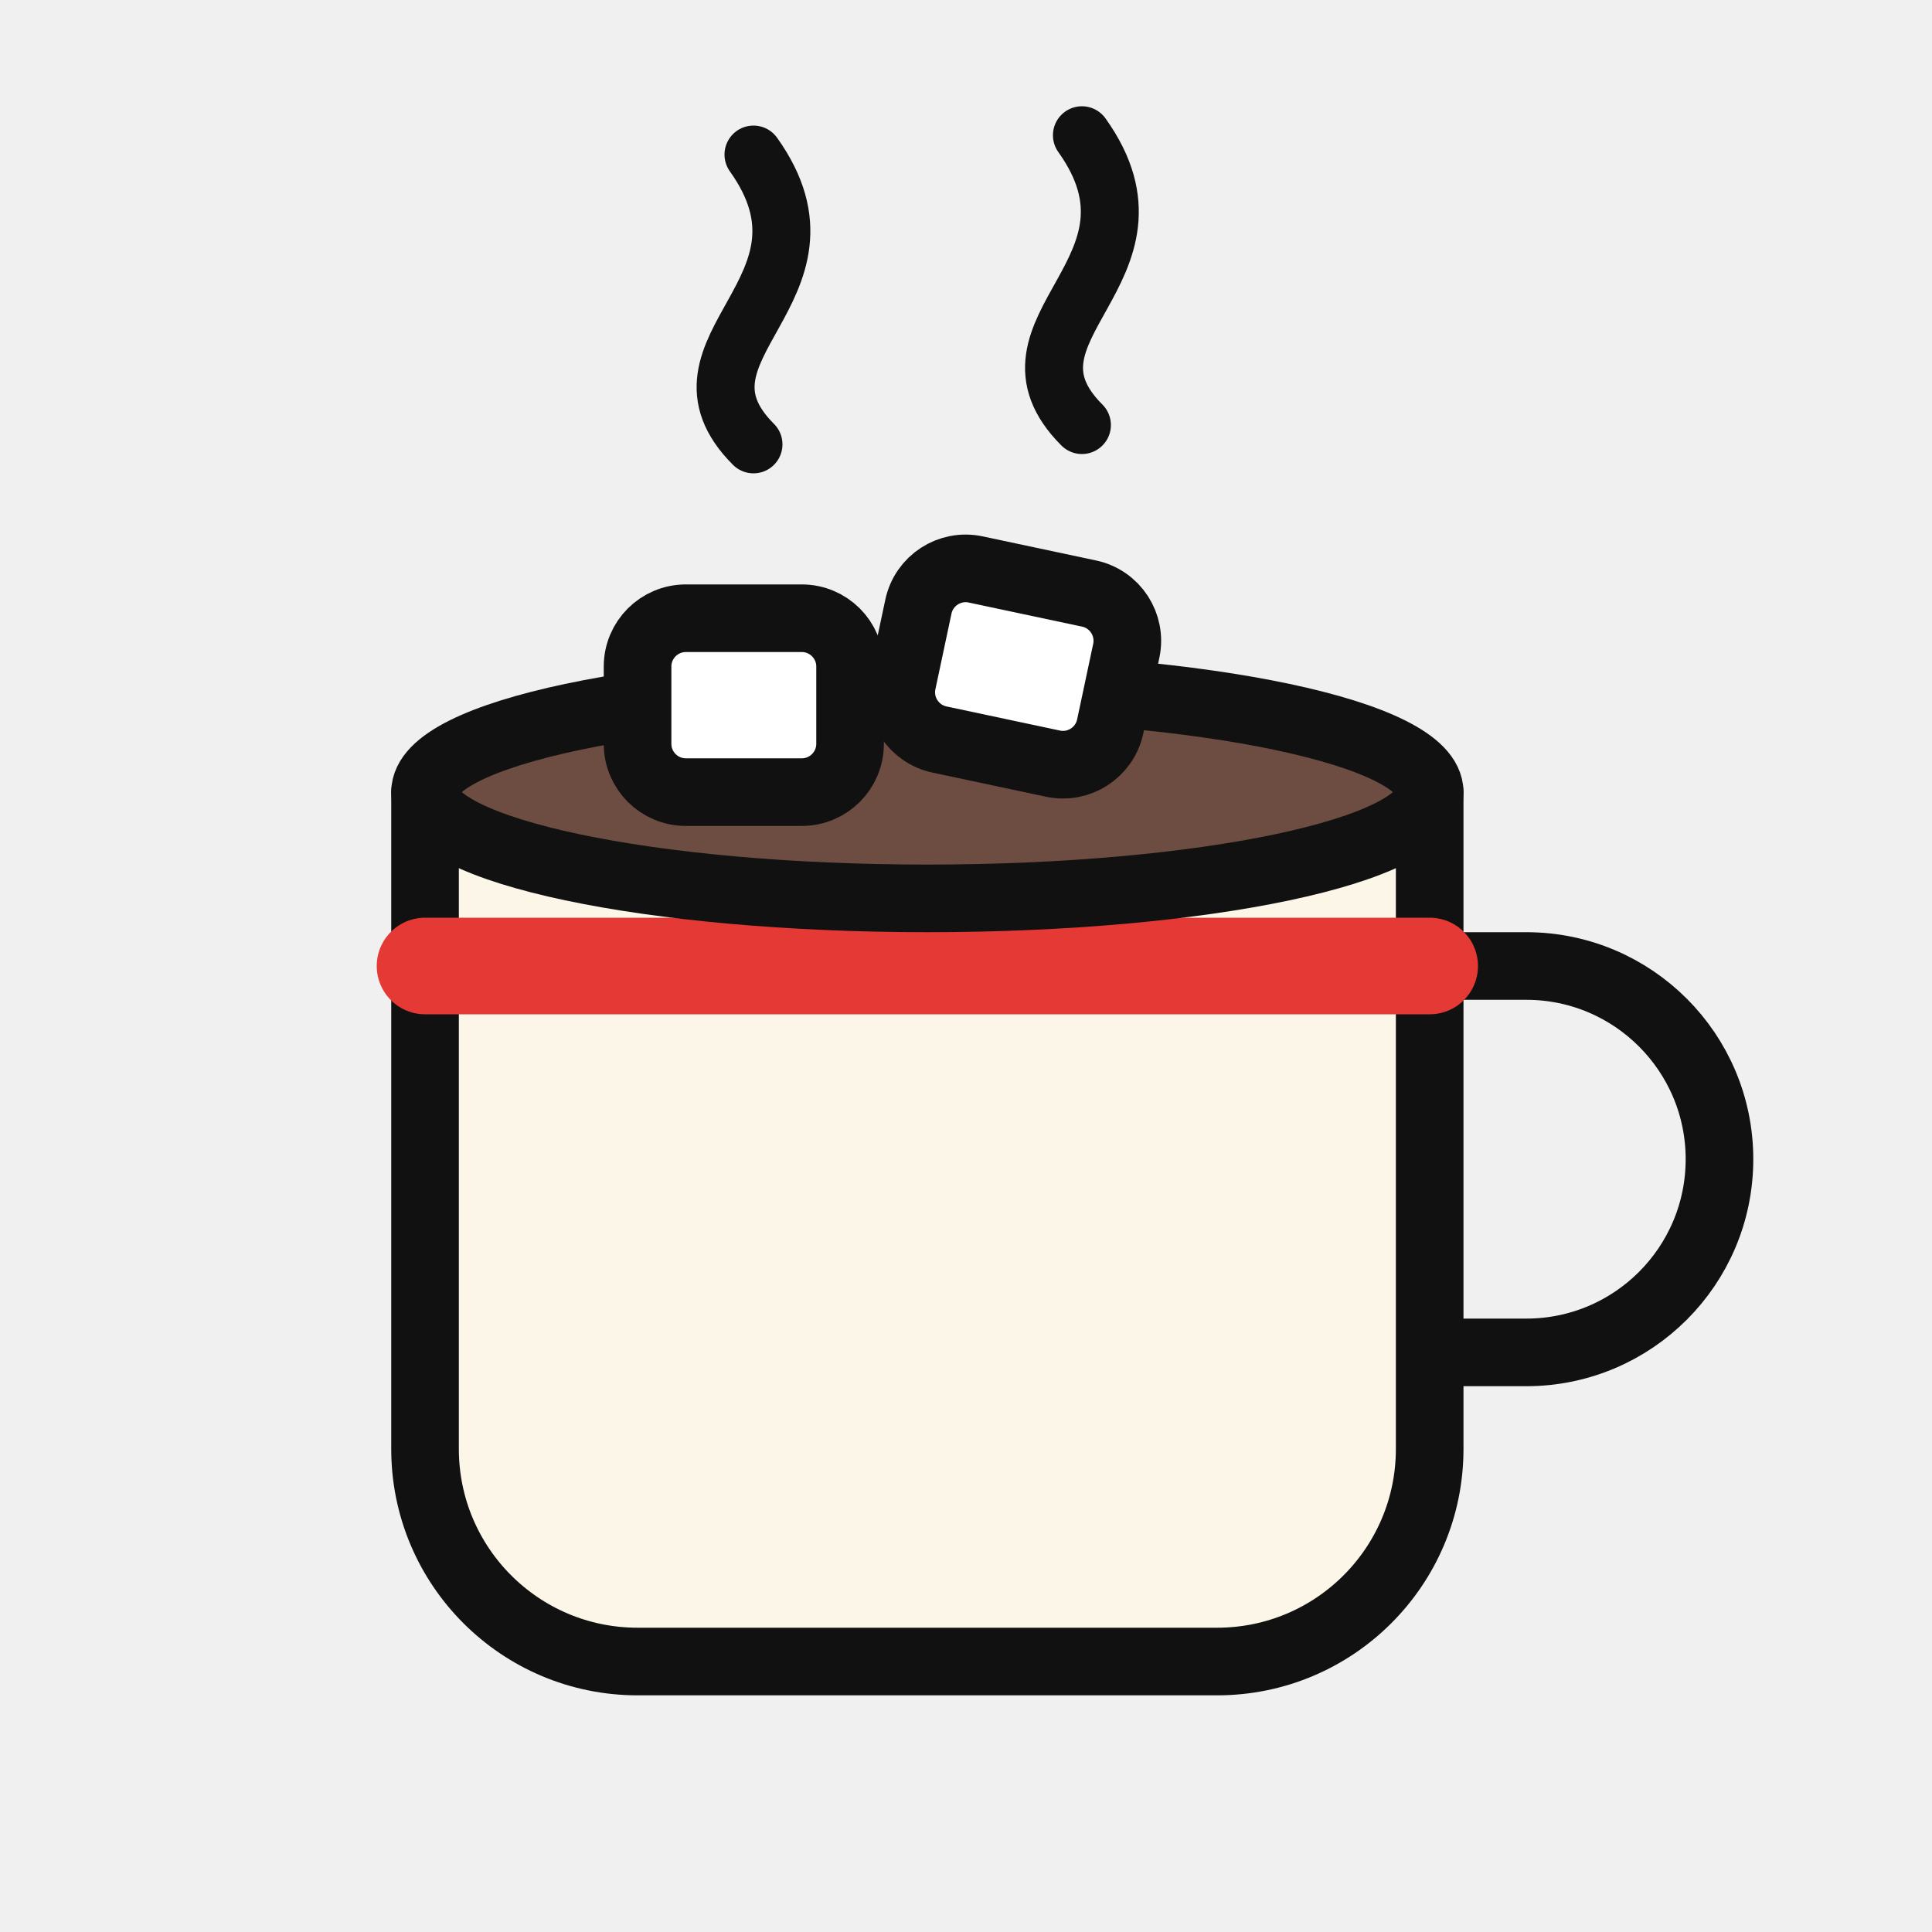
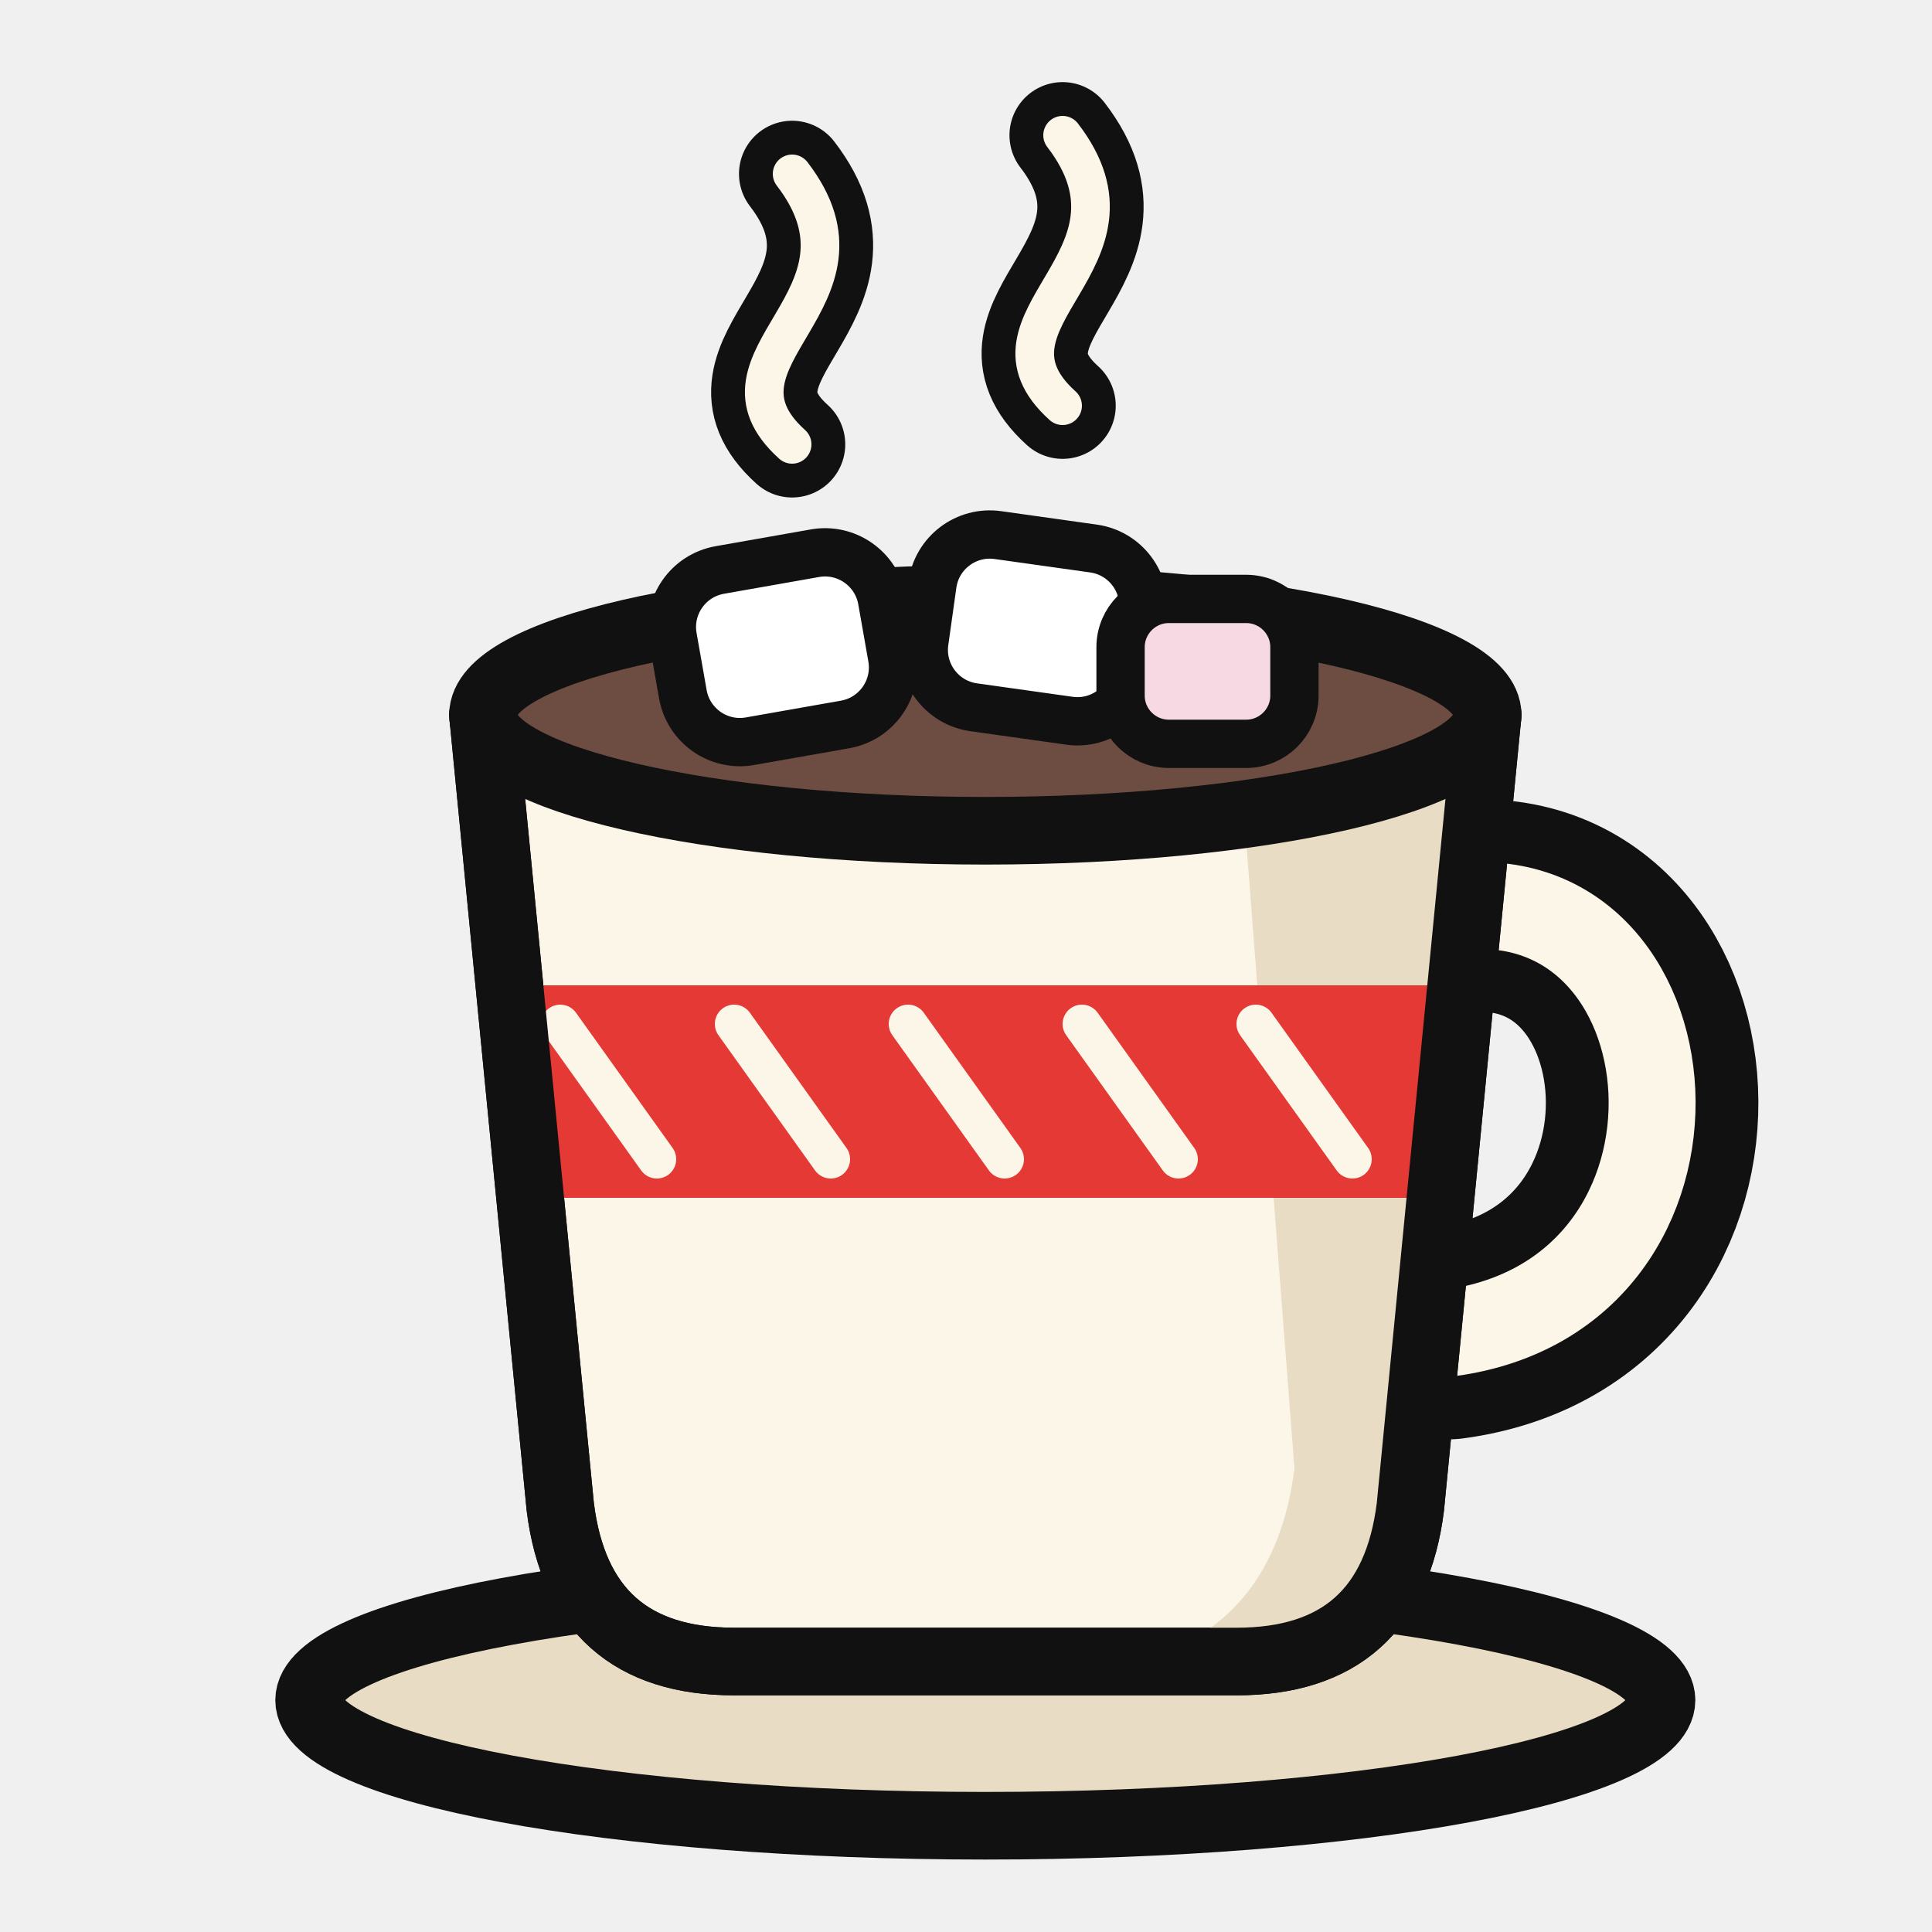
<svg xmlns="http://www.w3.org/2000/svg" width="200" height="200" viewBox="0 0 200 200">
-   <g stroke="#111" stroke-width="7" stroke-linejoin="round" stroke-linecap="round">
-     <path d="M146 100h12a20 20 0 0 1 0 40h-14" fill="none" />
-     <path d="M44 82H148V150a22 22 0 0 1-22 22H66a22 22 0 0 1-22-22Z" fill="#FCF6E8" />
-     <path d="M44 100H148" fill="none" stroke="#E53935" stroke-width="10" />
-     <ellipse cx="96" cy="82" rx="52" ry="11" fill="#6D4C41" />
-     <rect x="66" y="64" width="22" height="18" rx="5" fill="#fff" />
-     <rect x="94" y="60" width="22" height="18" rx="5" fill="#fff" transform="rotate(12 105 69)" />
-     <path d="M78 46c-10-10 10-16 0-30M112 44c-10-10 10-16 0-30" fill="none" stroke-width="6" />
+   <ellipse cx="102" cy="176" rx="70" ry="13" fill="#E8DCC4" stroke="#111" stroke-width="7" />
+   <path d="M150 94c26-4 30 40 0 44" fill="none" stroke="#111" stroke-width="22" stroke-linecap="round" />
+   <path d="M150 94c26-4 30 40 0 44" fill="none" stroke="#FCF6E8" stroke-width="9" stroke-linecap="round" />
+   <path d="M50 74H154L146 156Q144 172 128 172H76Q60 172 58 156Z" fill="#FCF6E8" stroke="#111" stroke-width="7" stroke-linejoin="round" />
+   <path d="M128 74H154L146 156Q144 172 128 172H118Q132 168 134 152Z" fill="#E8DCC4" />
+   <path d="M55 102H151L149 124H57Z" fill="#E53935" />
+   <path d="M58 106l10 14M76 106l10 14M94 106l10 14M112 106l10 14M130 106l10 14" stroke="#FCF6E8" stroke-width="4" stroke-linecap="round" />
+   <path d="M50 74H154L146 156Q144 172 128 172H76Q60 172 58 156Z" fill="none" stroke="#111" stroke-width="7" stroke-linejoin="round" />
+   <ellipse cx="102" cy="74" rx="52" ry="12" fill="#6D4C41" stroke="#111" stroke-width="7" />
+   <g stroke="#111" stroke-width="5" stroke-linejoin="round">
+     <rect x="70" y="58" width="22" height="18" rx="6" fill="#fff" transform="rotate(-10 81 67)" />
+     <rect x="96" y="56" width="22" height="18" rx="6" fill="#fff" transform="rotate(8 107 65)" />
+     <rect x="116" y="62" width="18" height="15" rx="5" fill="#F7D9E3" />
+   </g>
+   <g fill="none" stroke-linecap="round">
+     <path d="M82 46c-10-9 10-15 0-28M110 42c-10-9 10-15 0-28" stroke="#111" stroke-width="11" />
+     <path d="M82 46c-10-9 10-15 0-28M110 42c-10-9 10-15 0-28" stroke="#FCF6E8" stroke-width="4" />
  </g>
</svg>
